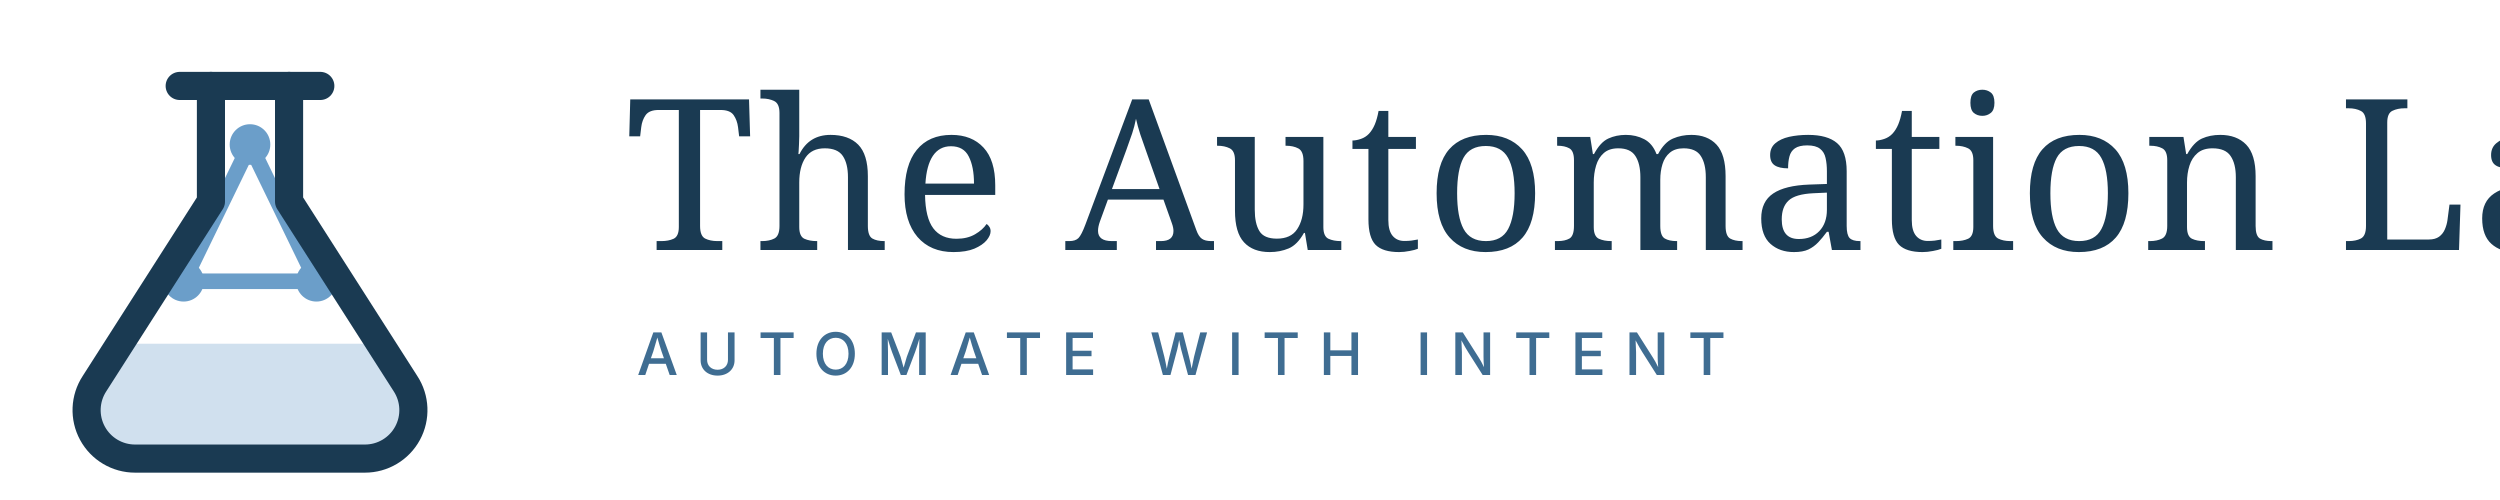
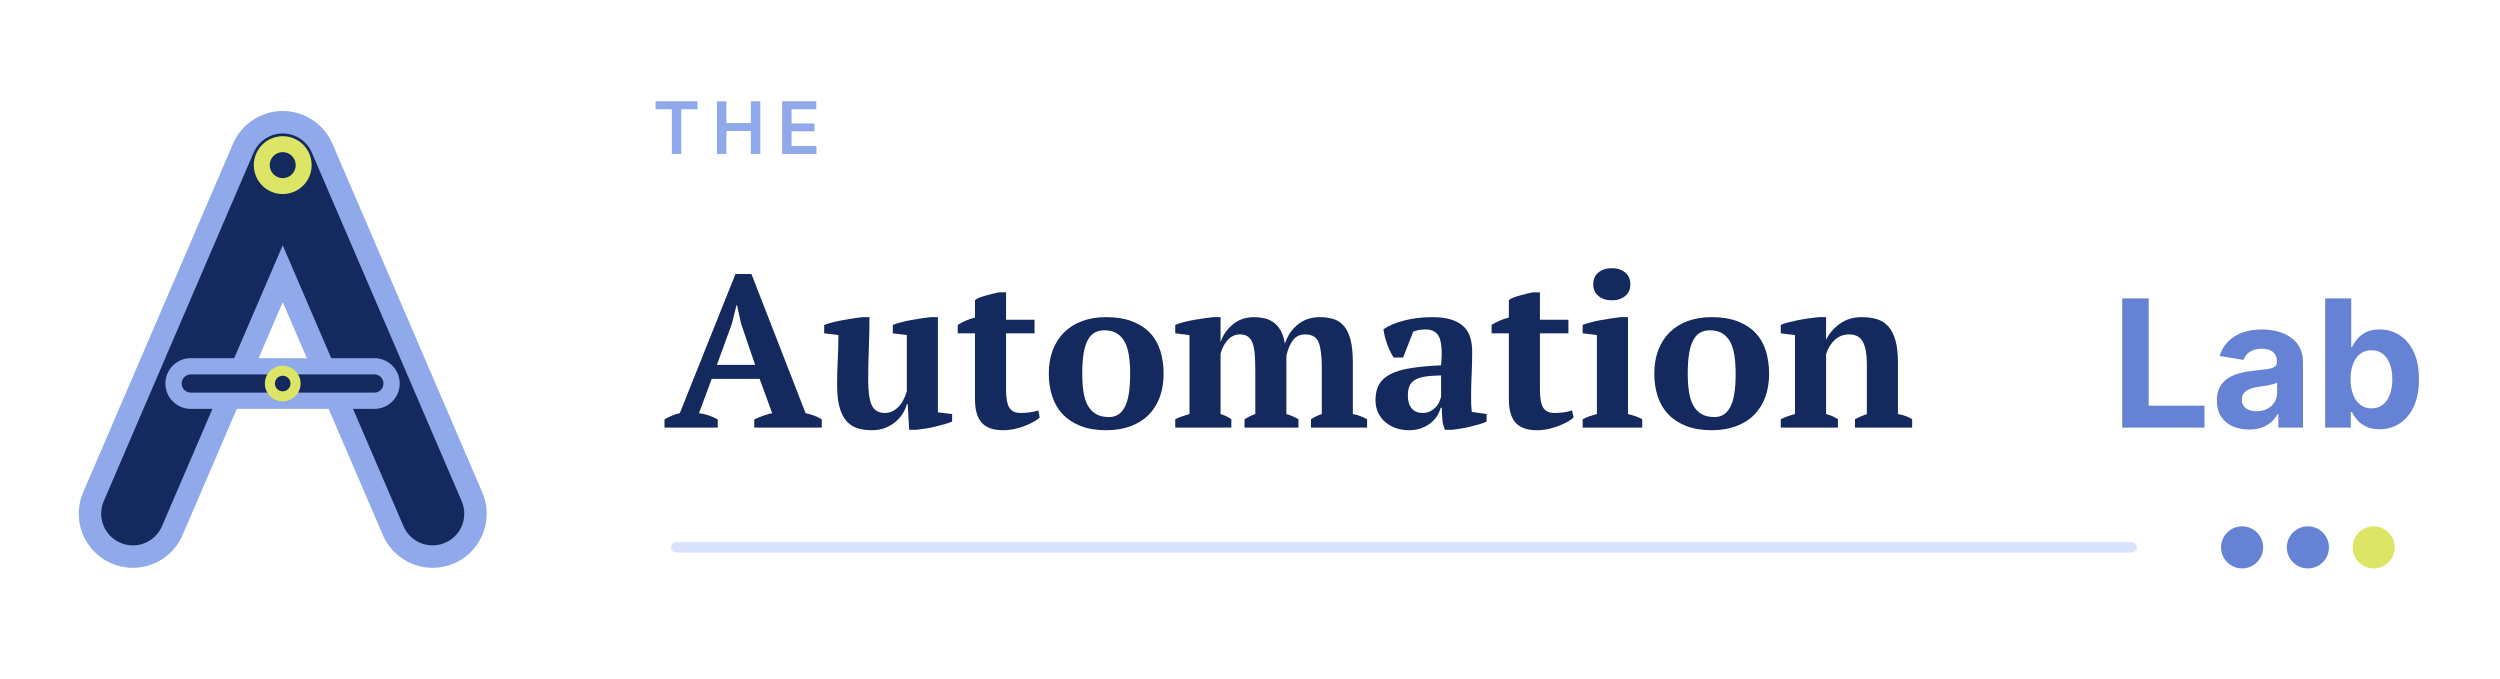
- <svg xmlns="http://www.w3.org/2000/svg" width="320" height="64" viewBox="0 0 320 64" role="img" aria-label="The Automation Lab">
-   <g>
-     <path d="M15.4 44h33.2l3.3 5.1a6.2 6.2 0 0 1-5.2 9.6H17.3a6.2 6.2 0 0 1-5.2-9.6z" fill="#6b9ec9" opacity=".32" />
-     <g stroke="#6b9ec9" stroke-width="2" stroke-linecap="round">
-       <line x1="32" y1="18.5" x2="23.5" y2="36" />
-       <line x1="32" y1="18.5" x2="40.5" y2="36" />
-       <line x1="23.5" y1="36" x2="40.5" y2="36" />
-     </g>
-     <g fill="#6b9ec9">
-       <circle cx="32" cy="18.5" r="2.6" />
-       <circle cx="23.5" cy="36" r="2.6" />
-       <circle cx="40.5" cy="36" r="2.6" />
-     </g>
-     <g fill="none" stroke="#1a3a52" stroke-width="3.6" stroke-linecap="round" stroke-linejoin="round">
-       <path d="M27 11v14.8L12.1 49.1a6.2 6.2 0 0 0 5.2 9.6h29.4a6.2 6.2 0 0 0 5.2-9.6L37 25.8V11" />
-       <path d="M23 11h18" />
+ <svg xmlns="http://www.w3.org/2000/svg" width="1900" height="516" viewBox="0 0 1900 516" role="img" aria-label="The Automation Lab">
+   <g transform="translate(60 84) scale(0.247)">
+     <g>
+       <path d="M627 168L165.9 1240.5M627 168L1088.1 1240.5" fill="none" stroke="#8fa9ea" stroke-width="333" stroke-linecap="round" stroke-linejoin="round" />
+       <path d="M627 168L165.9 1240.5M627 168L1088.1 1240.5" fill="none" stroke="#142a5e" stroke-width="195" stroke-linecap="round" stroke-linejoin="round" />
+       <rect x="266" y="762" width="721" height="156" rx="78" fill="#8fa9ea" />
+       <rect x="316" y="812" width="621" height="56" rx="28" fill="#142a5e" />
+       <circle cx="627" cy="168" r="89" fill="#dce566" />
+       <circle cx="627" cy="168" r="40" fill="#142a5e" />
+       <circle cx="627" cy="840" r="55" fill="#dce566" />
+       <circle cx="627" cy="840" r="24" fill="#142a5e" />
    </g>
  </g>
-   <text x="80" y="32" font-family="'Cormorant Garamond', Georgia, serif" font-size="27" font-weight="500" fill="#1a3a52" letter-spacing=".3">The Automation Lab</text>
-   <text x="81.5" y="48" font-family="Inter, 'Helvetica Neue', Arial, sans-serif" font-size="7.5" font-weight="500" fill="#3f6d92" letter-spacing="2.4">AUTOMATE WITH INTENT</text>
+   <g fill="#8fa9ea">
+     <g transform="translate(26.00 12.00)">
+       <path transform="translate(470.00 105.00) scale(0.026855 -0.026855)" d="M83 1265V1490H1269V1265H810V0H543V1265Z" />
+       <path transform="translate(514.84 105.00) scale(0.026855 -0.026855)" d="M150 0V1490H417V874H1110V1490H1377V0H1110V649H417V0Z" />
+       <path transform="translate(564.38 105.00) scale(0.026855 -0.026855)" d="M150 0V1490H1118V1265H417V863H1066V641H417V225H1122V0Z" />
+     </g>
+   </g>
+   <g fill="#142a5e">
+     <g transform="translate(42.00 0.00)">
+       <path transform="translate(463.00 325.00) scale(0.164 -0.164)" d="M247 0H0V38Q16 48 34.5 55.5Q53 63 71 67L329 712H403L654 67Q674 63 694.0 55.5Q714 48 729 38V0H416V38Q435 47 457.0 55.0Q479 63 499 67L441 226H219L160 67Q206 61 247 38ZM243 291H420L355 482L336 568H334L312 480Z" />
+       <path transform="translate(582.56 325.00) scale(0.164 -0.164)" d="M71 198Q71 261 74.0 315.0Q77 369 77 429L11 437V476Q27 482 50.5 488.0Q74 494 99.0 498.5Q124 503 147.5 506.5Q171 510 187 512H221Q221 437 218.0 364.5Q215 292 215 222Q215 140 231.5 104.0Q248 68 293 68Q324 68 350.5 91.5Q377 115 394 167V429L329 437V476Q344 482 366.5 488.0Q389 494 413.5 498.5Q438 503 462.0 506.5Q486 510 504 512H538V71L604 63V28Q590 22 569.0 16.0Q548 10 525.0 4.5Q502 -1 479.5 -4.5Q457 -8 439 -10H405L398 109H394Q389 88 376.0 66.5Q363 45 342.5 27.5Q322 10 294.0 -1.0Q266 -12 232 -12Q194 -12 164.5 -2.5Q135 7 114.0 31.0Q93 55 82.0 95.5Q71 136 71 198Z" />
+       <path transform="translate(684.56 325.00) scale(0.164 -0.164)" d="M8 476Q46 500 88 510V591Q94 597 108.5 602.5Q123 608 139.5 612.5Q156 617 172.0 621.0Q188 625 198 627H232V500H364V437H232V178Q232 116 247.5 92.0Q263 68 299 68Q317 68 339.5 70.5Q362 73 381 80L388 47Q379 38 361.5 28.0Q344 18 321.5 9.0Q299 0 272.5 -6.0Q246 -12 217 -12Q152 -12 120.0 22.0Q88 56 88 132V437H8Z" />
+       <path transform="translate(750.00 325.00) scale(0.164 -0.164)" d="M31 250Q31 311 49.5 359.5Q68 408 102.5 442.0Q137 476 186.0 494.0Q235 512 297 512Q367 512 417.5 492.5Q468 473 500.5 438.5Q533 404 548.0 355.5Q563 307 563 250Q563 189 545.0 140.5Q527 92 492.5 58.0Q458 24 408.5 6.0Q359 -12 297 -12Q229 -12 179.0 7.5Q129 27 96.0 61.5Q63 96 47.0 144.5Q31 193 31 250ZM186 250Q186 205 191.5 167.5Q197 130 211.0 104.0Q225 78 249.0 63.5Q273 49 311 49Q333 49 351.0 59.5Q369 70 382.0 93.5Q395 117 401.5 155.5Q408 194 408 250Q408 296 402.5 333.0Q397 370 383.5 396.0Q370 422 347.0 436.5Q324 451 289 451Q263 451 244.0 440.5Q225 430 212.0 406.5Q199 383 192.5 344.5Q186 306 186 250Z" />
+       <path transform="translate(847.42 325.00) scale(0.164 -0.164)" d="M594 0H344V39Q354 45 366.5 51.5Q379 58 394 63V262Q394 308 391.5 340.0Q389 372 381.0 392.5Q373 413 359.0 422.5Q345 432 323 432Q291 432 267.5 407.5Q244 383 233 343V63Q260 55 283 39V0H23V39Q37 46 54.0 52.0Q71 58 89 63V429L23 437V476Q39 483 62.5 489.0Q86 495 111.0 499.5Q136 504 159.5 507.0Q183 510 199 512H233V399H234Q250 446 290.5 479.0Q331 512 388 512Q412 512 435.0 507.0Q458 502 477.5 488.5Q497 475 511.0 451.0Q525 427 531 389Q549 444 591.0 478.0Q633 512 693 512Q730 512 758.5 502.5Q787 493 806.5 469.0Q826 445 836.0 404.0Q846 363 846 300V63Q880 57 912 39V0H652V39Q675 54 702 63V280Q702 358 687.5 395.0Q673 432 625 432Q589 432 568.5 405.0Q548 378 538 333V63Q555 58 568.5 52.0Q582 46 594 39Z" />
+       <path transform="translate(998.95 325.00) scale(0.164 -0.164)" d="M470 145Q470 123 470.5 107.0Q471 91 473 73L542 63V28Q530 22 509.5 16.0Q489 10 466.5 4.5Q444 -1 422.0 -4.5Q400 -8 383 -10H349Q339 13 337.0 36.0Q335 59 334 92H329Q324 72 312.0 53.5Q300 35 281.5 20.5Q263 6 238.0 -3.0Q213 -12 182 -12Q149 -12 121.0 -2.0Q93 8 72.0 26.0Q51 44 39.0 69.5Q27 95 27 127Q27 172 44.0 201.0Q61 230 97.5 248.5Q134 267 191.5 276.0Q249 285 331 289Q339 375 324.0 415.0Q309 455 259 455Q228 455 202 445L155 325H111Q103 337 95.5 352.5Q88 368 81.5 385.5Q75 403 70.5 421.0Q66 439 64 456Q102 482 162.0 497.0Q222 512 289 512Q346 512 382.0 499.5Q418 487 438.5 465.5Q459 444 467.0 415.0Q475 386 475 353Q475 293 472.5 244.5Q470 196 470 145ZM245 68Q266 68 281.0 76.0Q296 84 306.5 95.0Q317 106 322.5 119.0Q328 132 331 142V242Q284 241 254.0 236.0Q224 231 207.0 219.5Q190 208 183.5 190.5Q177 173 177 148Q177 110 195.0 89.0Q213 68 245 68Z" />
+       <path transform="translate(1090.30 325.00) scale(0.164 -0.164)" d="M8 476Q46 500 88 510V591Q94 597 108.5 602.5Q123 608 139.5 612.5Q156 617 172.0 621.0Q188 625 198 627H232V500H364V437H232V178Q232 116 247.5 92.0Q263 68 299 68Q317 68 339.5 70.5Q362 73 381 80L388 47Q379 38 361.5 28.0Q344 18 321.5 9.0Q299 0 272.5 -6.0Q246 -12 217 -12Q152 -12 120.0 22.0Q88 56 88 132V437H8Z" />
+       <path transform="translate(1155.74 325.00) scale(0.164 -0.164)" d="M307 0H31V39Q46 47 62.0 52.5Q78 58 97 63V429L31 437V476Q46 482 68.5 488.0Q91 494 116.0 498.5Q141 503 165.0 506.5Q189 510 207 512H241V63Q261 58 277.0 52.5Q293 47 307 39ZM80 664Q80 699 104.0 719.0Q128 739 166 739Q204 739 228.0 719.0Q252 699 252 664Q252 630 228.0 610.0Q204 590 166 590Q128 590 104.0 610.0Q80 630 80 664Z" />
+       <path transform="translate(1210.18 325.00) scale(0.164 -0.164)" d="M31 250Q31 311 49.5 359.5Q68 408 102.5 442.0Q137 476 186.0 494.0Q235 512 297 512Q367 512 417.5 492.5Q468 473 500.5 438.5Q533 404 548.0 355.5Q563 307 563 250Q563 189 545.0 140.5Q527 92 492.5 58.0Q458 24 408.5 6.0Q359 -12 297 -12Q229 -12 179.0 7.5Q129 27 96.0 61.5Q63 96 47.0 144.5Q31 193 31 250ZM186 250Q186 205 191.5 167.5Q197 130 211.0 104.0Q225 78 249.0 63.5Q273 49 311 49Q333 49 351.0 59.5Q369 70 382.0 93.5Q395 117 401.5 155.5Q408 194 408 250Q408 296 402.5 333.0Q397 370 383.5 396.0Q370 422 347.0 436.5Q324 451 289 451Q263 451 244.0 440.5Q225 430 212.0 406.5Q199 383 192.5 344.5Q186 306 186 250Z" />
+       <path transform="translate(1307.60 325.00) scale(0.164 -0.164)" d="M632 0H367V39Q380 46 392.5 51.5Q405 57 422 63V298Q422 361 404.0 396.5Q386 432 340 432Q302 432 274.5 407.5Q247 383 233 341V63Q249 59 261.5 53.5Q274 48 288 39V0H23V39Q48 52 89 63V429L23 437V476Q36 482 57.0 487.5Q78 493 102.5 498.0Q127 503 152.5 506.5Q178 510 199 512H233V409H234Q255 451 297.0 481.5Q339 512 399 512Q438 512 469.0 502.5Q500 493 521.5 469.0Q543 445 554.5 404.5Q566 364 566 302V63Q606 56 632 39Z" />
+     </g>
+   </g>
+   <g fill="#6682d5">
+     <g transform="translate(44.00 0.00)">
+       <path transform="translate(1560.00 325.00) scale(0.065918 -0.065918)" d="M135 0V1490H440V253H1083V0Z" />
+       <path transform="translate(1636.33 325.00) scale(0.065918 -0.065918)" d="M440 -22Q334 -22 249.5 15.5Q165 53 116.5 127.5Q68 202 68 313Q68 406 102.5 469.0Q137 532 196.5 570.0Q256 608 331.5 628.0Q407 648 490 656Q587 666 646.5 674.5Q706 683 733.5 701.5Q761 720 761 756V761Q761 809 741.0 842.0Q721 875 681.5 892.5Q642 910 586 910Q528 910 485.0 892.5Q442 875 415.0 846.0Q388 817 375 781L100 826Q129 924 196.0 992.0Q263 1060 362.5 1096.0Q462 1132 587 1132Q677 1132 762.0 1110.5Q847 1089 914.5 1044.0Q982 999 1021.5 926.5Q1061 854 1061 753V0H777V155H767Q740 103 695.0 63.5Q650 24 586.5 1.0Q523 -22 440 -22ZM525 189Q596 189 649.5 217.0Q703 245 733.0 293.0Q763 341 763 400V521Q750 511 723.0 503.0Q696 495 663.0 489.0Q630 483 598.0 478.0Q566 473 541 470Q486 462 444.0 444.0Q402 426 379.0 396.5Q356 367 356 321Q356 278 378.0 248.5Q400 219 438.0 204.0Q476 189 525 189Z" />
+       <path transform="translate(1714.71 325.00) scale(0.065918 -0.065918)" d="M754 -19Q663 -19 600.0 12.0Q537 43 497.5 88.5Q458 134 437 179H423V0H128V1490H428V930H437Q458 974 496.5 1021.0Q535 1068 598.0 1100.0Q661 1132 756 1132Q880 1132 983.0 1068.0Q1086 1004 1147.5 876.0Q1209 748 1209 557Q1209 371 1149.0 242.5Q1089 114 986.0 47.5Q883 -19 754 -19ZM662 222Q740 222 793.5 265.0Q847 308 874.5 384.0Q902 460 902 558Q902 656 874.5 731.0Q847 806 794.0 849.0Q741 892 662 892Q585 892 531.0 850.5Q477 809 449.0 734.5Q421 660 421 558Q421 457 449.5 381.5Q478 306 532.0 264.0Q586 222 662 222Z" />
+     </g>
+   </g>
+   <rect x="510" y="412" width="1114" height="8" rx="4" fill="#d9e2fc" />
+   <circle cx="1704" cy="416" r="16" fill="#6682d5" />
+   <circle cx="1754" cy="416" r="16" fill="#6682d5" />
+   <circle cx="1804" cy="416" r="16" fill="#dce566" />
</svg>
